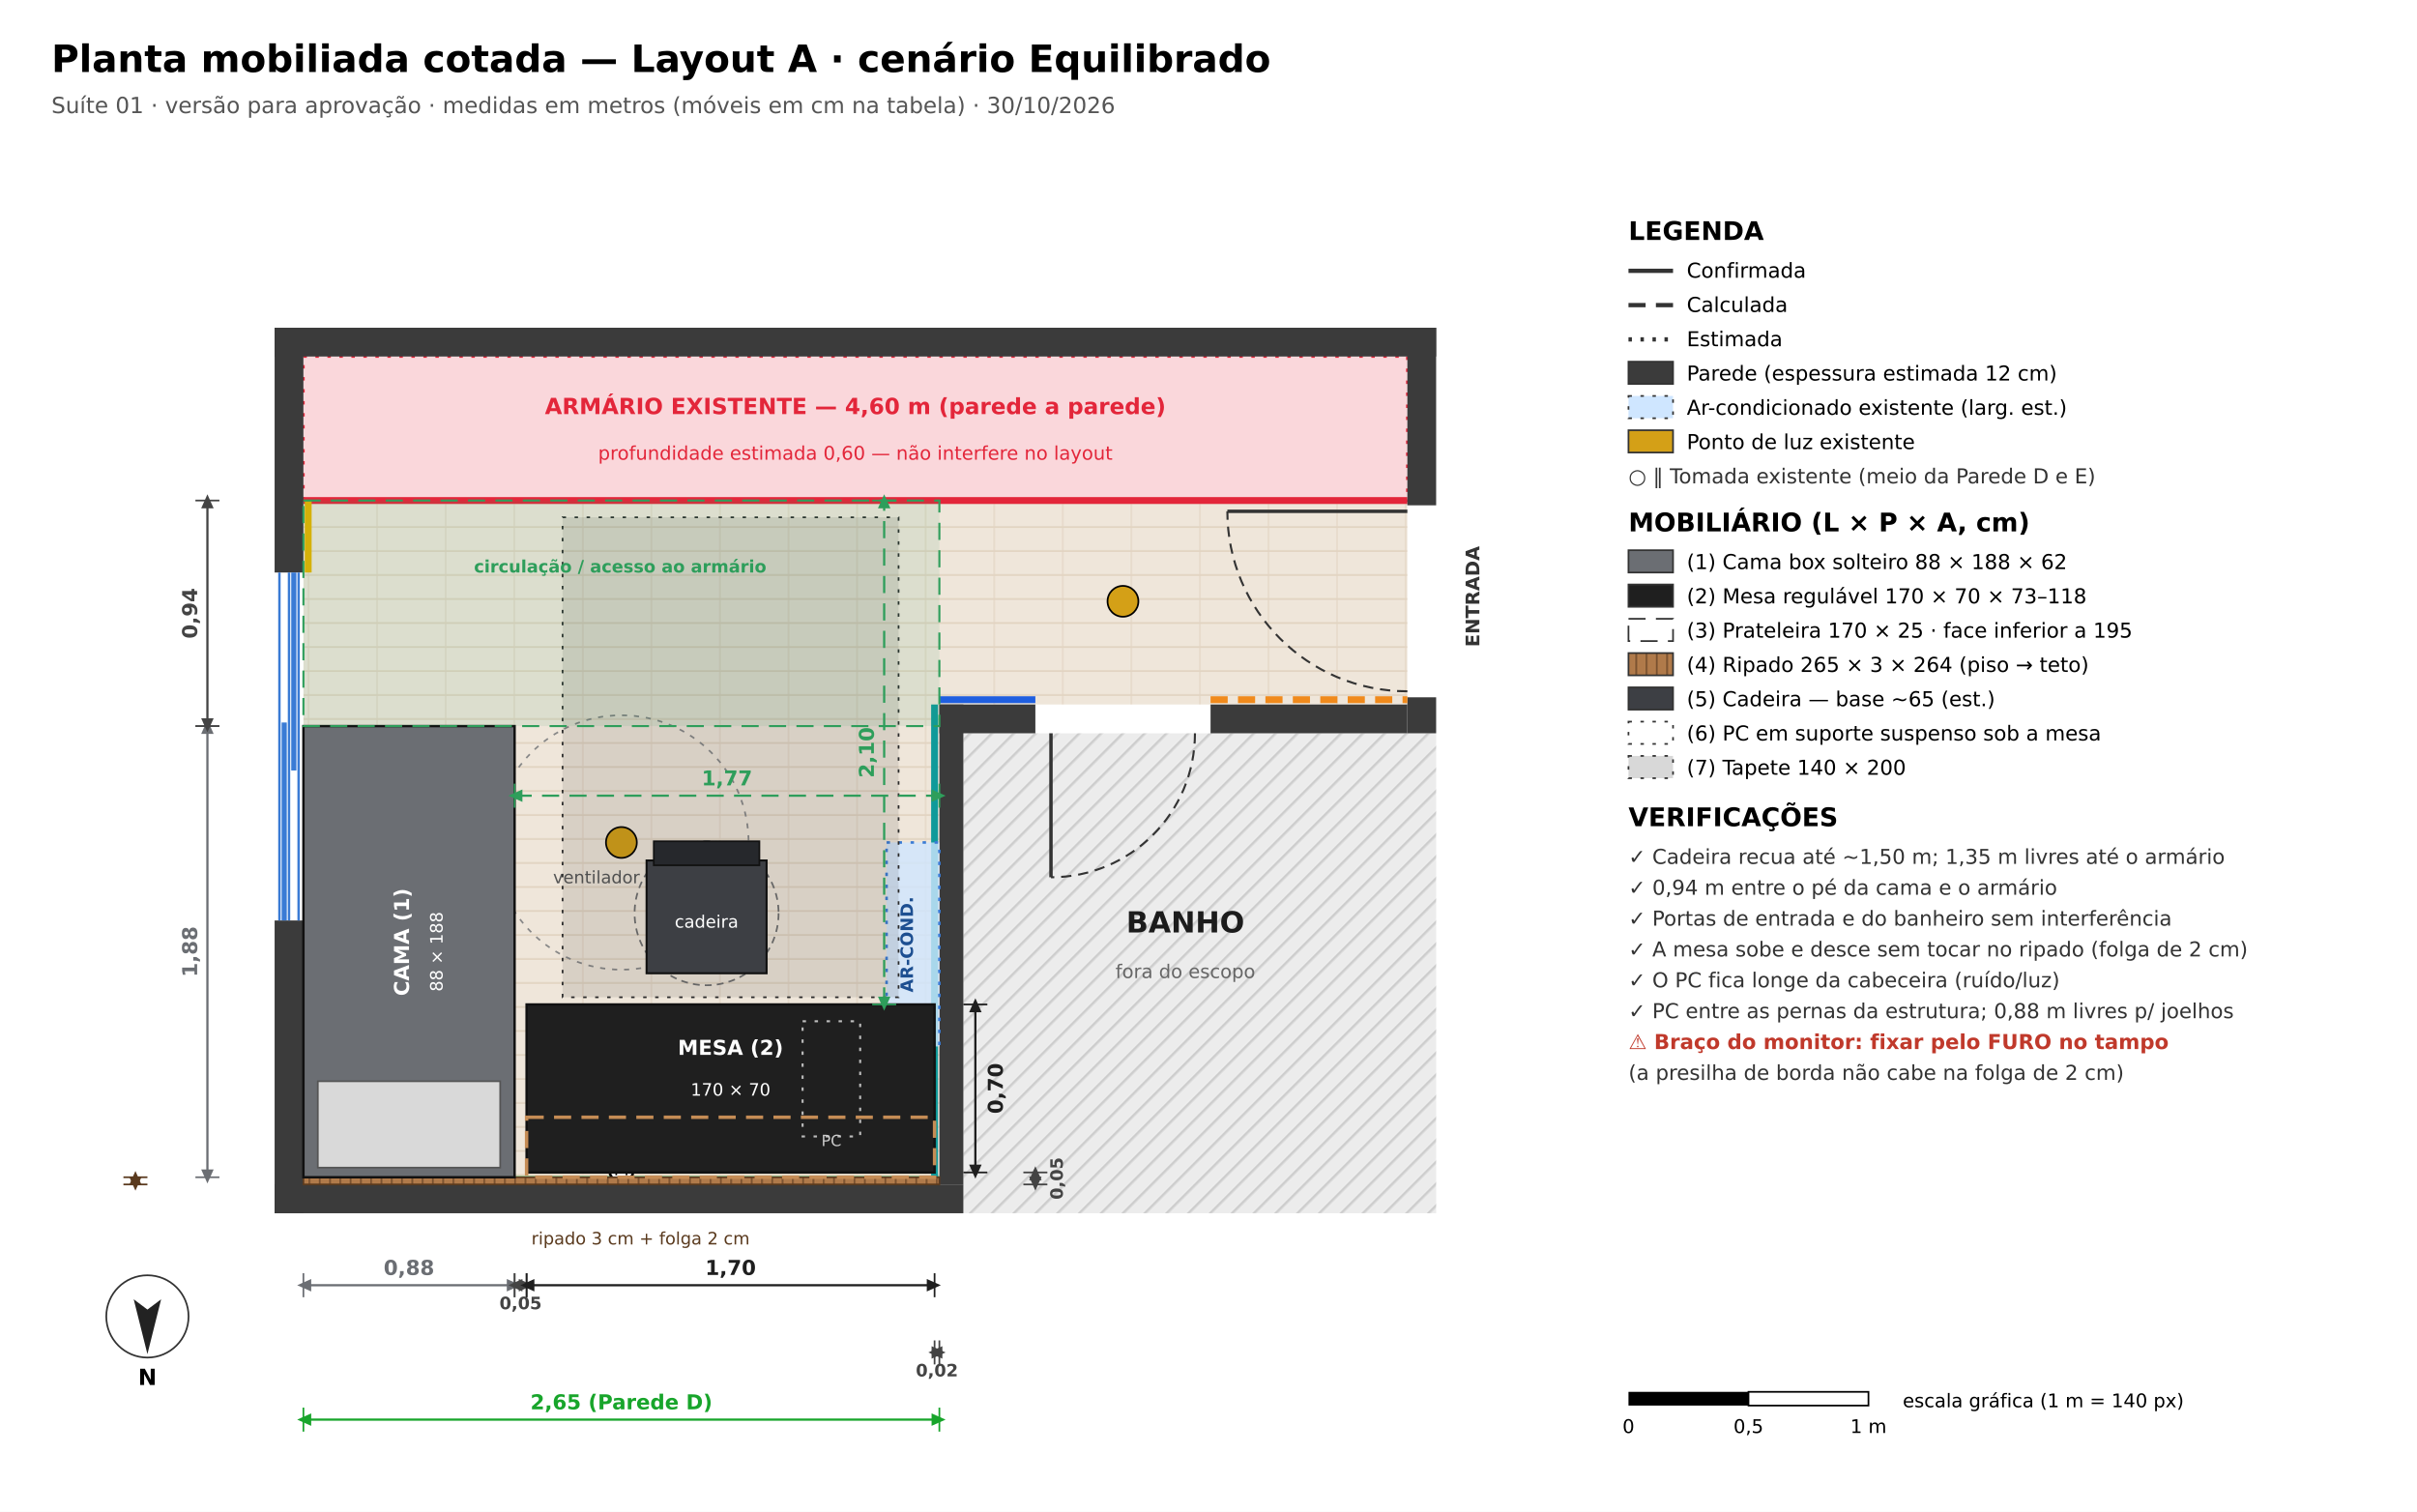
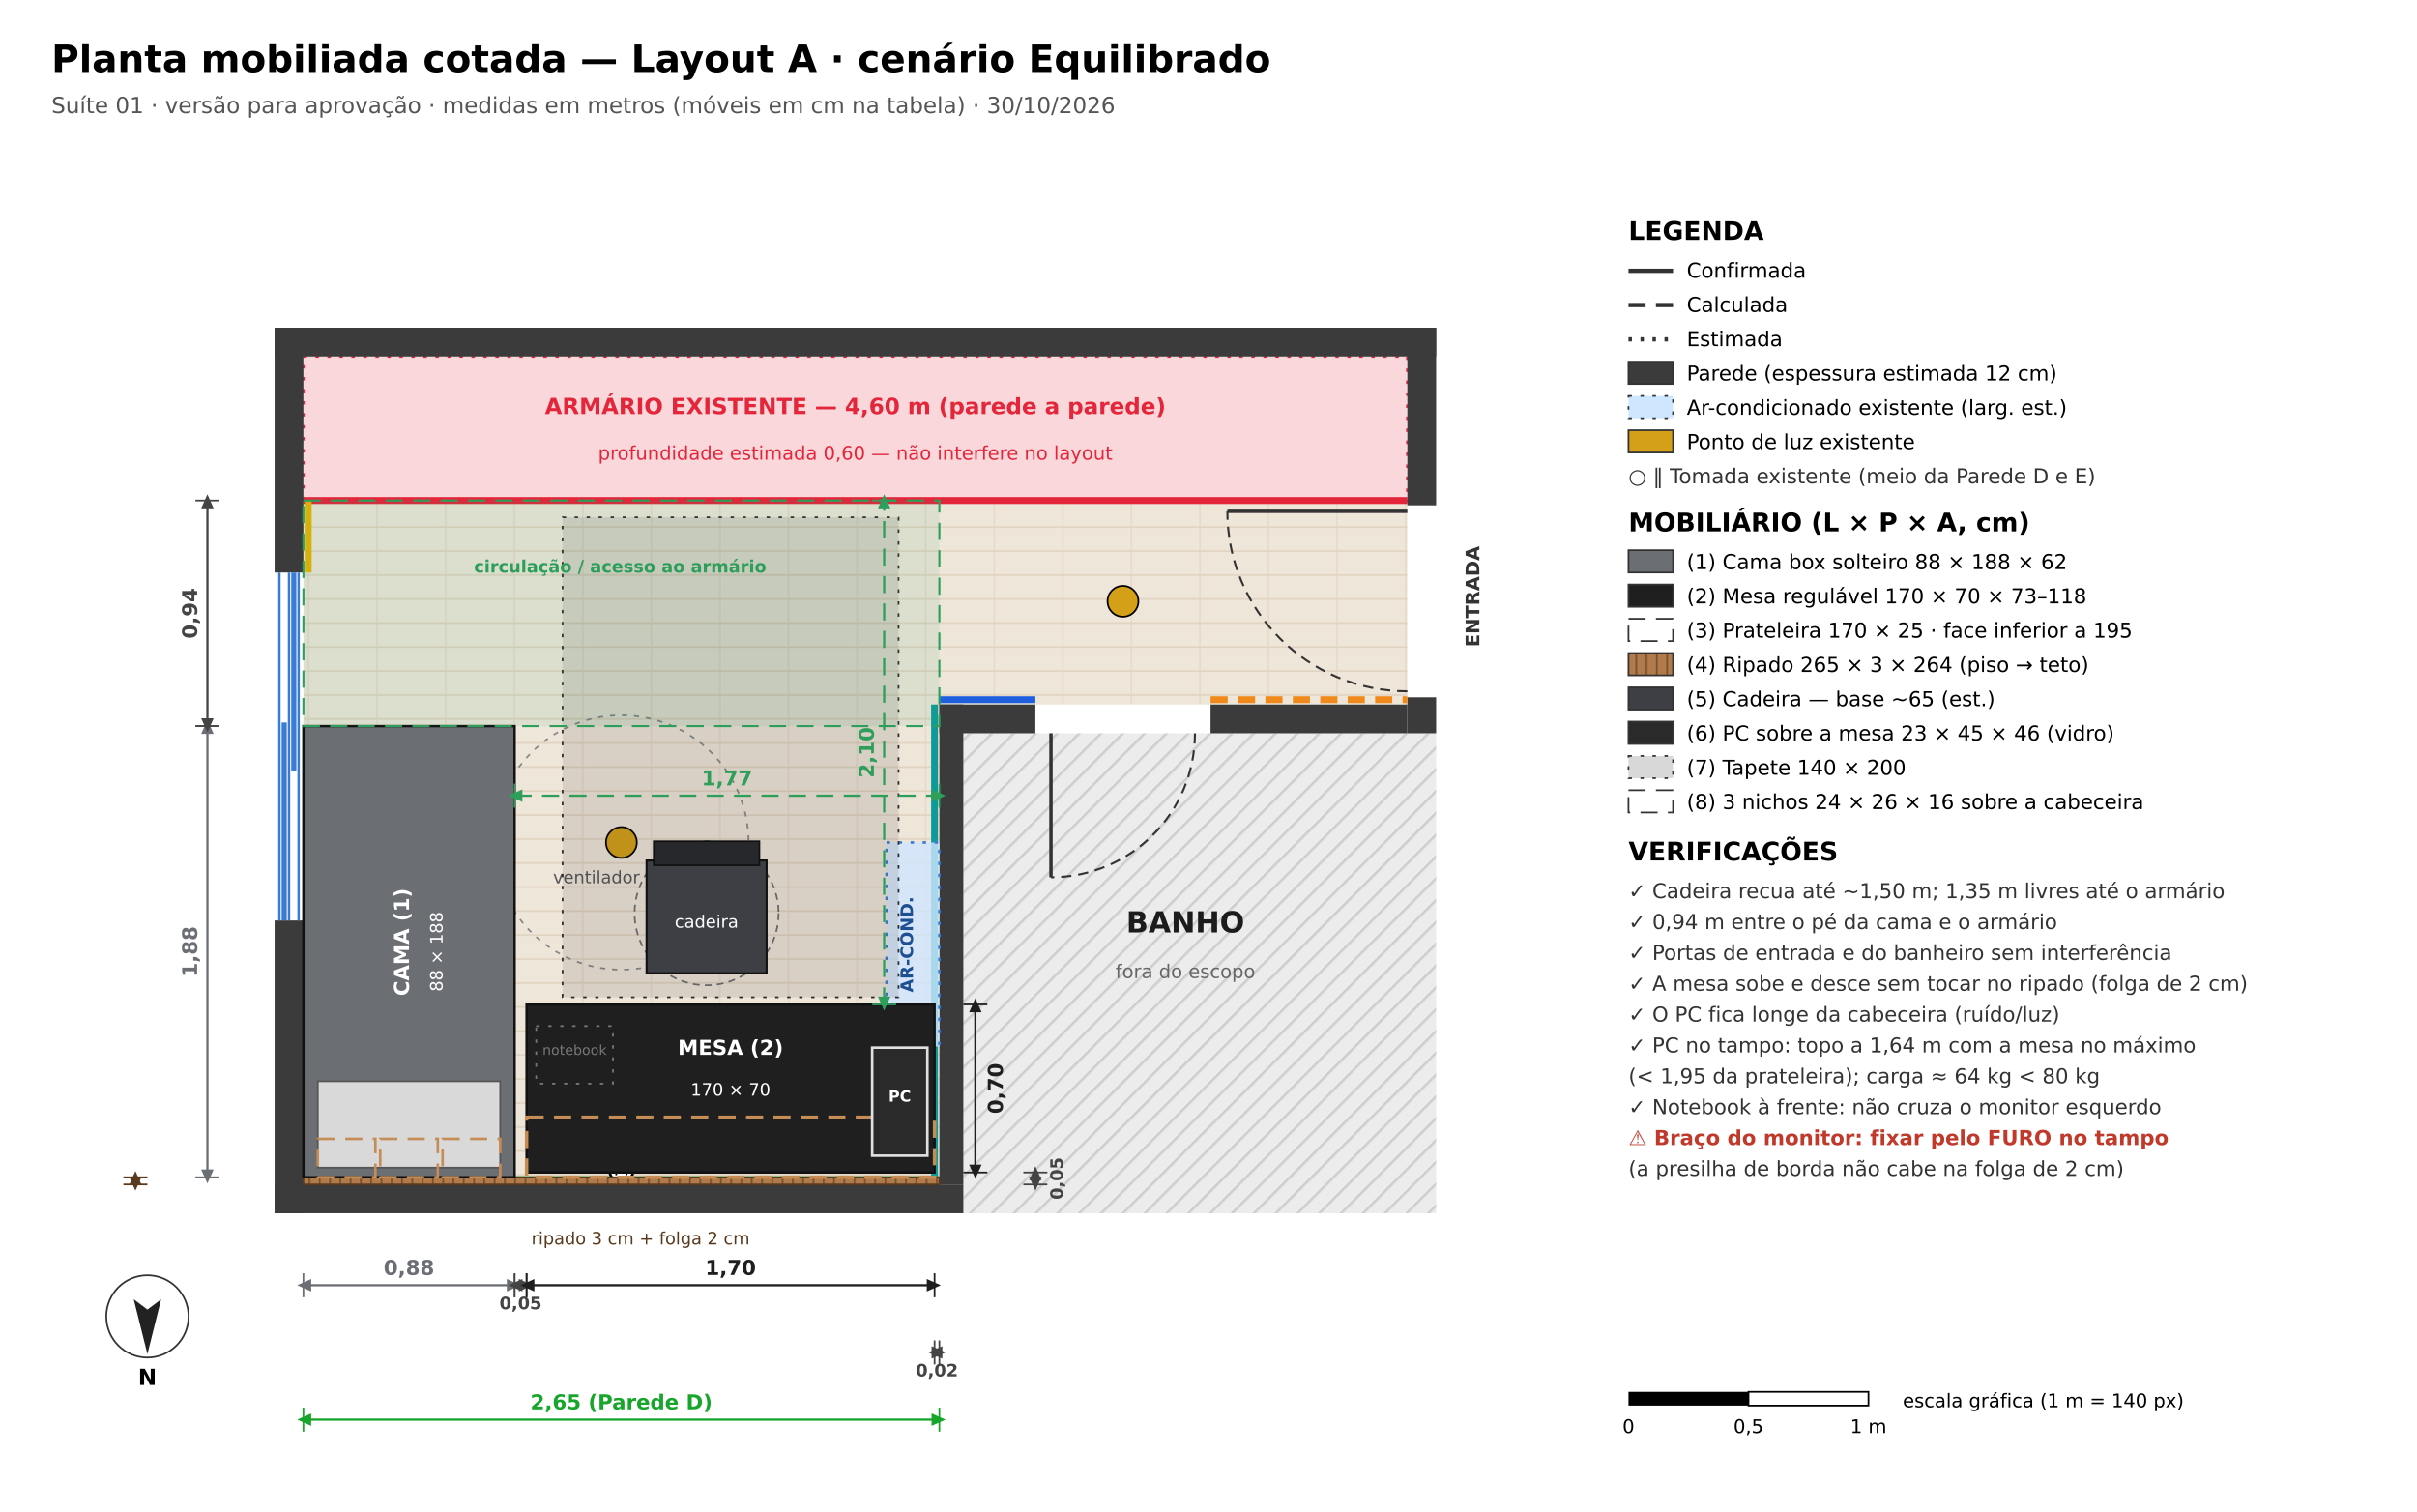
<svg xmlns="http://www.w3.org/2000/svg" width="1410" height="882" viewBox="0 0 1410 882" font-family="DejaVu Sans, Arial, sans-serif">
  <defs>
    <marker id="a" viewBox="0 0 10 10" refX="5" refY="5" markerWidth="7" markerHeight="7" orient="auto-start-reverse">
      <path d="M0,1 L9,5 L0,9 z" fill="context-stroke" />
    </marker>
    <pattern id="hatch" width="9" height="9" patternUnits="userSpaceOnUse" patternTransform="rotate(45)">
      <rect width="9" height="9" fill="#ececec" />
      <line x1="0" y1="0" x2="0" y2="9" stroke="#cfcfcf" stroke-width="3" />
    </pattern>
    <pattern id="rip" width="6" height="6" patternUnits="userSpaceOnUse">
      <rect width="6" height="6" fill="#b07a4a" />
      <line x1="0" y1="0" x2="0" y2="6" stroke="#7a5230" stroke-width="2" />
    </pattern>
    <pattern id="wood" width="40" height="14" patternUnits="userSpaceOnUse">
      <rect width="40" height="14" fill="#efe6da" />
      <line x1="0" y1="13.5" x2="40" y2="13.5" stroke="#e2d4c2" stroke-width="1" />
      <line x1="20" y1="0" x2="20" y2="14" stroke="#e2d4c2" stroke-width="0.6" />
    </pattern>
  </defs>
  <rect width="100%" height="100%" fill="#fff" />
  <text x="30" y="42" font-size="22" font-weight="bold">Planta mobiliada cotada — Layout A · cenário Equilibrado</text>
  <text x="30" y="66" font-size="13" fill="#555">Suíte 01 · versão para aprovação · medidas em metros (móveis em cm na tabela) · 30/10/2026</text>
  <g>
    <polygon points="177.0,691.0 548.0,691.0 548.0,411.0 821.0,411.0 821.0,292.0 177.0,292.0" fill="url(#wood)" />
  </g>
  <rect x="562.0" y="427.8" width="275.8" height="280.0" fill="url(#hatch)" fill-opacity="1" stroke="none" stroke-width="1" />
  <text x="691.5" y="544.0" font-size="17" fill="#1c1c1c" text-anchor="middle" font-weight="bold">BANHO</text>
  <text x="691.5" y="570.6" font-size="11" fill="#666" text-anchor="middle">fora do escopo</text>
  <rect x="177.0" y="208.0" width="644.0" height="84.0" fill="#e3263a" fill-opacity="0.18" stroke="#e3263a" stroke-width="1.5" stroke-dasharray="2 5" />
  <line x1="177.0" y1="292.0" x2="821.0" y2="292.0" stroke="#e3263a" stroke-width="4" />
  <text x="499.0" y="241.6" font-size="13" fill="#e3263a" text-anchor="middle" font-weight="bold">ARMÁRIO EXISTENTE — 4,60 m (parede a parede)</text>
  <text x="499.0" y="268.2" font-size="11" fill="#e3263a" text-anchor="middle">profundidade estimada 0,60 — não interfere no layout</text>
  <rect x="160.2" y="691.0" width="401.8" height="16.8" fill="#3b3b3b" fill-opacity="1" stroke="none" stroke-width="1" />
  <rect x="160.2" y="537.0" width="16.8" height="170.8" fill="#3b3b3b" fill-opacity="1" stroke="none" stroke-width="1" />
  <rect x="160.2" y="191.2" width="16.8" height="142.8" fill="#3b3b3b" fill-opacity="1" stroke="none" stroke-width="1" />
  <rect x="548.0" y="411.0" width="14.0" height="280.0" fill="#3b3b3b" fill-opacity="1" stroke="none" stroke-width="1" />
  <rect x="548.0" y="411.0" width="56.0" height="16.8" fill="#3b3b3b" fill-opacity="1" stroke="none" stroke-width="1" />
  <rect x="706.2" y="411.0" width="114.8" height="16.8" fill="#3b3b3b" fill-opacity="1" stroke="none" stroke-width="1" />
  <rect x="821.0" y="406.8" width="16.8" height="21.0" fill="#3b3b3b" fill-opacity="1" stroke="none" stroke-width="1" />
  <rect x="821.0" y="191.2" width="16.8" height="103.6" fill="#3b3b3b" fill-opacity="1" stroke="none" stroke-width="1" />
  <rect x="160.2" y="191.2" width="677.6" height="16.8" fill="#3b3b3b" fill-opacity="1" stroke="none" stroke-width="1" />
  <line x1="177.0" y1="688.2" x2="548.0" y2="688.2" stroke="#18a52b" stroke-width="4" />
  <line x1="545.2" y1="691.0" x2="545.2" y2="411.0" stroke="#0f9a9a" stroke-width="4" />
  <line x1="179.8" y1="691.0" x2="179.8" y2="537.0" stroke="#a12de0" stroke-width="4" />
  <line x1="179.8" y1="334.0" x2="179.8" y2="292.0" stroke="#e8b400" stroke-width="4" />
  <line x1="548.0" y1="408.2" x2="604.0" y2="408.2" stroke="#1f5fe0" stroke-width="4" />
  <line x1="706.2" y1="408.2" x2="821.0" y2="408.2" stroke="#f08a1c" stroke-width="4" stroke-dasharray="10 6" />
  <line x1="163.0" y1="537.0" x2="163.0" y2="334.0" stroke="#3a7bd5" stroke-width="1.4" />
  <line x1="168.6" y1="537.0" x2="168.6" y2="334.0" stroke="#3a7bd5" stroke-width="1.4" />
  <line x1="174.2" y1="537.0" x2="174.2" y2="334.0" stroke="#3a7bd5" stroke-width="1.4" />
  <line x1="165.8" y1="537.0" x2="165.8" y2="421.5" stroke="#3a7bd5" stroke-width="3" />
  <line x1="171.4" y1="449.5" x2="171.4" y2="334.0" stroke="#3a7bd5" stroke-width="3" />
  <path d="M 697.1 427.8 A 84.0 84.0 0 0 1 613.1 511.8" fill="none" stroke="#333" stroke-width="1.2" stroke-dasharray="6 4" />
  <line x1="613.1" y1="427.8" x2="613.1" y2="511.8" stroke="#333" stroke-width="2" />
  <path d="M 821.0 403.3 A 105.0 105.0 0 0 1 716.0 298.3" fill="none" stroke="#333" stroke-width="1.2" stroke-dasharray="6 4" />
  <line x1="821.0" y1="298.3" x2="716.0" y2="298.3" stroke="#333" stroke-width="2" />
  <text x="863.0" y="348.0" font-size="11" fill="#333" text-anchor="middle" font-weight="bold" transform="rotate(-90 863.0 348.0)">ENTRADA</text>
  <rect x="517.2" y="491.5" width="30.8" height="119.0" fill="#cfe6ff" fill-opacity="0.8" stroke="#3a7bd5" stroke-width="1.5" stroke-dasharray="2 5" />
  <text x="532.6" y="551.0" font-size="10" fill="#1d4f91" text-anchor="middle" font-weight="bold" transform="rotate(-90 532.6 551.0)">AR-COND.</text>
  <circle cx="362.5" cy="682.6" r="7" fill="#fff" stroke="#000" stroke-width="1.5" />
  <line x1="359.5" y1="679.6" x2="359.5" y2="685.6" stroke="#000" />
  <line x1="365.5" y1="679.6" x2="365.5" y2="685.6" stroke="#000" />
  <circle cx="185.4" cy="491.5" r="7" fill="#fff" stroke="#000" stroke-width="1.5" />
  <line x1="182.4" y1="488.5" x2="182.4" y2="494.5" stroke="#000" />
  <line x1="188.4" y1="488.5" x2="188.4" y2="494.5" stroke="#000" />
  <circle cx="362.5" cy="491.5" r="74.2" fill="none" stroke="#888" stroke-dasharray="3 4" />
  <circle cx="362.5" cy="491.5" r="9" fill="#d4a017" stroke="#000" />
  <text x="362.5" y="515.3" font-size="10" fill="#555" text-anchor="middle">ventilador + luz</text>
  <circle cx="655.1" cy="350.8" r="9" fill="#d4a017" stroke="#000" />
  <g transform="translate(86.0,768.0)">
    <circle r="24" fill="#fff" stroke="#333" />
    <polygon points="0,22 -8,-10 0,-4 8,-10" fill="#222" />
    <text y="40" font-size="13" text-anchor="middle" font-weight="bold">N</text>
  </g>
  <rect x="177.0" y="686.8" width="371.0" height="4.2" fill="url(#rip)" fill-opacity="1" stroke="#5a3a1e" stroke-width="1" />
  <rect x="328.2" y="301.8" width="196.0" height="280.0" fill="#2b2b2b" fill-opacity="0.12" stroke="#2b2b2b" stroke-width="1" stroke-dasharray="2 5" />
  <rect x="177.0" y="423.6" width="123.2" height="263.2" fill="#6b6e73" fill-opacity="1" stroke="#111" stroke-width="1.4" />
  <text x="238.6" y="549.6" font-size="12" fill="#fff" text-anchor="middle" font-weight="bold" transform="rotate(-90 238.6 549.6)">CAMA (1)</text>
  <text x="258.2" y="555.2" font-size="10" fill="#fff" text-anchor="middle" transform="rotate(-90 258.2 555.2)">88 × 188</text>
  <rect x="185.4" y="630.8" width="106.4" height="50.4" fill="#d9d9d9" fill-opacity="1" stroke="#555" stroke-width="1" />
  <rect x="307.2" y="586.0" width="238.0" height="98.0" fill="#1f1f1f" fill-opacity="1" stroke="#111" stroke-width="1.4" />
  <text x="426.2" y="615.4" font-size="12" fill="#fff" text-anchor="middle" font-weight="bold">MESA (2)</text>
  <text x="426.2" y="639.2" font-size="10" fill="#fff" text-anchor="middle">170 × 70</text>
  <rect x="307.2" y="651.8" width="238.0" height="35.0" fill="none" fill-opacity="1" stroke="#c58c55" stroke-width="2" stroke-dasharray="10 6" />
-   <rect x="468.2" y="595.8" width="33.6" height="67.2" fill="none" fill-opacity="1" stroke="#bbb" stroke-width="1.2" stroke-dasharray="2 5" />
-   <text x="485.0" y="668.6" font-size="9" fill="#ccc" text-anchor="middle">PC</text>
+   <rect x="508.8" y="611.2" width="32.2" height="63.0" fill="#2a2a2a" fill-opacity="1" stroke="#e0e0e0" stroke-width="1.5" />
+   <text x="524.9" y="642.7" font-size="9" fill="#fff" text-anchor="middle" font-weight="bold">PC</text>
+   <rect x="312.8" y="598.6" width="44.8" height="33.6" fill="none" fill-opacity="1" stroke="#777" stroke-width="1.0" stroke-dasharray="2 5" />
+   <text x="335.2" y="615.4" font-size="8" fill="#777" text-anchor="middle">notebook</text>
+   <rect x="185.4" y="664.4" width="33.6" height="22.4" fill="none" fill-opacity="1" stroke="#c58c55" stroke-width="1.5" stroke-dasharray="10 6" />
+   <rect x="221.8" y="664.4" width="33.6" height="22.4" fill="none" fill-opacity="1" stroke="#c58c55" stroke-width="1.5" stroke-dasharray="10 6" />
+   <rect x="258.2" y="664.4" width="33.6" height="22.4" fill="none" fill-opacity="1" stroke="#c58c55" stroke-width="1.5" stroke-dasharray="10 6" />
  <circle cx="412.2" cy="532.8" r="42.0" fill="none" stroke="#666" stroke-dasharray="4 3" />
  <rect x="377.2" y="502.0" width="70.0" height="65.8" fill="#3d3f44" fill-opacity="1" stroke="#111" stroke-width="1.2" />
  <rect x="381.4" y="490.8" width="61.6" height="14.0" fill="#26282c" fill-opacity="1" stroke="#111" stroke-width="1" />
  <text x="412.2" y="541.2" font-size="10" fill="#fff" text-anchor="middle">cadeira</text>
  <rect x="177.0" y="292.0" width="371.0" height="131.6" fill="#2e9e5b" fill-opacity="0.1" stroke="#2e9e5b" stroke-width="1.2" stroke-dasharray="10 6" />
  <text x="362.5" y="357.8" font-size="10" fill="#2e9e5b" text-anchor="middle" font-weight="bold" />
  <text x="361.8" y="334.0" font-size="10" fill="#2e9e5b" text-anchor="middle" font-weight="bold">circulação / acesso ao armário</text>
  <line x1="177.0" y1="749.8" x2="300.2" y2="749.8" stroke="#6b6e73" stroke-width="1.3" marker-start="url(#a)" marker-end="url(#a)" />
  <line x1="177.0" y1="742.8" x2="177.0" y2="756.8" stroke="#6b6e73" />
  <line x1="300.2" y1="742.8" x2="300.2" y2="756.8" stroke="#6b6e73" />
  <text x="238.6" y="743.8" font-size="12" fill="#6b6e73" text-anchor="middle" font-weight="bold">0,88</text>
  <line x1="300.2" y1="749.8" x2="307.2" y2="749.8" stroke="#444" stroke-width="1.3" marker-start="url(#a)" marker-end="url(#a)" />
  <line x1="300.2" y1="742.8" x2="300.2" y2="756.8" stroke="#444" />
  <line x1="307.2" y1="742.8" x2="307.2" y2="756.8" stroke="#444" />
  <text x="303.7" y="763.8" font-size="10" fill="#444" text-anchor="middle" font-weight="bold">0,05</text>
  <line x1="307.2" y1="749.8" x2="545.2" y2="749.8" stroke="#1f1f1f" stroke-width="1.3" marker-start="url(#a)" marker-end="url(#a)" />
  <line x1="307.2" y1="742.8" x2="307.2" y2="756.8" stroke="#1f1f1f" />
  <line x1="545.2" y1="742.8" x2="545.2" y2="756.8" stroke="#1f1f1f" />
  <text x="426.2" y="743.8" font-size="12" fill="#1f1f1f" text-anchor="middle" font-weight="bold">1,70</text>
  <line x1="545.2" y1="789.0" x2="548.0" y2="789.0" stroke="#444" stroke-width="1.3" marker-start="url(#a)" marker-end="url(#a)" />
  <line x1="545.2" y1="782.0" x2="545.2" y2="796.0" stroke="#444" />
  <line x1="548.0" y1="782.0" x2="548.0" y2="796.0" stroke="#444" />
  <text x="546.6" y="803.0" font-size="10" fill="#444" text-anchor="middle" font-weight="bold">0,02</text>
  <line x1="177.0" y1="828.2" x2="548.0" y2="828.2" stroke="#18a52b" stroke-width="1.3" marker-start="url(#a)" marker-end="url(#a)" />
  <line x1="177.0" y1="821.2" x2="177.0" y2="835.2" stroke="#18a52b" />
  <line x1="548.0" y1="821.2" x2="548.0" y2="835.2" stroke="#18a52b" />
  <text x="362.5" y="822.2" font-size="12" fill="#18a52b" text-anchor="middle" font-weight="bold">2,65 (Parede D)</text>
  <line x1="121.0" y1="686.8" x2="121.0" y2="423.6" stroke="#6b6e73" stroke-width="1.3" marker-start="url(#a)" marker-end="url(#a)" />
  <line x1="114.0" y1="686.8" x2="128.0" y2="686.8" stroke="#6b6e73" />
  <line x1="114.0" y1="423.6" x2="128.0" y2="423.6" stroke="#6b6e73" />
  <text x="115.0" y="555.2" font-size="12" fill="#6b6e73" text-anchor="middle" font-weight="bold" transform="rotate(-90 115.0 555.2)">1,88</text>
  <line x1="121.0" y1="423.6" x2="121.0" y2="292.0" stroke="#444" stroke-width="1.3" marker-start="url(#a)" marker-end="url(#a)" />
  <line x1="114.0" y1="423.6" x2="128.0" y2="423.6" stroke="#444" />
  <line x1="114.0" y1="292.0" x2="128.0" y2="292.0" stroke="#444" />
  <text x="115.0" y="357.8" font-size="12" fill="#444" text-anchor="middle" font-weight="bold" transform="rotate(-90 115.0 357.8)">0,94</text>
  <line x1="79.0" y1="691.0" x2="79.0" y2="686.8" stroke="#5a3a1e" stroke-width="1.3" marker-start="url(#a)" marker-end="url(#a)" />
  <line x1="72.0" y1="691.0" x2="86.0" y2="691.0" stroke="#5a3a1e" />
  <line x1="72.0" y1="686.8" x2="86.0" y2="686.8" stroke="#5a3a1e" />
  <text x="73.0" y="688.9" font-size="12" fill="#5a3a1e" text-anchor="middle" font-weight="bold" transform="rotate(-90 73.0 688.9)" />
  <line x1="569.0" y1="684.0" x2="569.0" y2="586.0" stroke="#1f1f1f" stroke-width="1.3" marker-start="url(#a)" marker-end="url(#a)" />
  <line x1="562.0" y1="684.0" x2="576.0" y2="684.0" stroke="#1f1f1f" />
  <line x1="562.0" y1="586.0" x2="576.0" y2="586.0" stroke="#1f1f1f" />
  <text x="585.0" y="635.0" font-size="12" fill="#1f1f1f" text-anchor="middle" font-weight="bold" transform="rotate(-90 585.0 635.0)">0,70</text>
  <line x1="604.0" y1="691.0" x2="604.0" y2="684.0" stroke="#444" stroke-width="1.3" marker-start="url(#a)" marker-end="url(#a)" />
  <line x1="597.0" y1="691.0" x2="611.0" y2="691.0" stroke="#444" />
  <line x1="597.0" y1="684.0" x2="611.0" y2="684.0" stroke="#444" />
  <text x="620.0" y="687.5" font-size="10" fill="#444" text-anchor="middle" font-weight="bold" transform="rotate(-90 620.0 687.5)">0,05</text>
  <line x1="515.8" y1="586.0" x2="515.8" y2="292.0" stroke="#2e9e5b" stroke-width="1.3" marker-start="url(#a)" marker-end="url(#a)" stroke-dasharray="10 6" />
  <line x1="508.8" y1="586.0" x2="522.8" y2="586.0" stroke="#2e9e5b" />
  <line x1="508.8" y1="292.0" x2="522.8" y2="292.0" stroke="#2e9e5b" />
  <text x="509.8" y="439.0" font-size="12" fill="#2e9e5b" text-anchor="middle" font-weight="bold" transform="rotate(-90 509.8 439.0)">2,10</text>
  <line x1="300.2" y1="464.2" x2="548.0" y2="464.2" stroke="#2e9e5b" stroke-width="1.3" marker-start="url(#a)" marker-end="url(#a)" stroke-dasharray="10 6" />
  <line x1="300.2" y1="457.2" x2="300.2" y2="471.2" stroke="#2e9e5b" />
  <line x1="548.0" y1="457.2" x2="548.0" y2="471.2" stroke="#2e9e5b" />
  <text x="424.1" y="458.2" font-size="12" fill="#2e9e5b" text-anchor="middle" font-weight="bold">1,77</text>
  <text x="310.0" y="726.0" font-size="10" fill="#5a3a1e" text-anchor="start">ripado 3 cm + folga 2 cm</text>
  <text x="950.0" y="140" font-size="15" font-weight="bold">LEGENDA</text>
  <line x1="950.0" y1="158" x2="976.0" y2="158" stroke="#333" stroke-width="2.5" />
  <text x="984.0" y="162" font-size="12">Confirmada</text>
  <line x1="950.0" y1="178" x2="976.0" y2="178" stroke="#333" stroke-width="2.5" stroke-dasharray="10 6" />
  <text x="984.0" y="182" font-size="12">Calculada</text>
  <line x1="950.0" y1="198" x2="976.0" y2="198" stroke="#333" stroke-width="2.5" stroke-dasharray="2 5" />
  <text x="984.0" y="202" font-size="12">Estimada</text>
  <rect x="950.0" y="211" width="26" height="13" fill="#3b3b3b" stroke="#333" />
  <text x="984.0" y="222" font-size="12">Parede (espessura estimada 12 cm)</text>
  <rect x="950.0" y="231" width="26" height="13" fill="#cfe6ff" stroke="#333" stroke-dasharray="2 5" />
  <text x="984.0" y="242" font-size="12">Ar-condicionado existente (larg. est.)</text>
  <rect x="950.0" y="251" width="26" height="13" fill="#d4a017" stroke="#333" />
  <text x="984.0" y="262" font-size="12">Ponto de luz existente</text>
  <text x="950.0" y="282" font-size="12" fill="#333">○ ‖  Tomada existente (meio da Parede D e E)</text>
  <text x="950.0" y="310" font-size="15" font-weight="bold">MOBILIÁRIO (L × P × A, cm)</text>
  <rect x="950.0" y="321" width="26" height="13" fill="#6b6e73" stroke="#333" />
  <text x="984.0" y="332" font-size="12">(1) Cama box solteiro 88 × 188 × 62</text>
  <rect x="950.0" y="341" width="26" height="13" fill="#1f1f1f" stroke="#333" />
  <text x="984.0" y="352" font-size="12">(2) Mesa regulável 170 × 70 × 73–118</text>
  <rect x="950.0" y="361" width="26" height="13" fill="#ffffff" stroke="#333" stroke-dasharray="10 6" />
  <text x="984.0" y="372" font-size="12">(3) Prateleira 170 × 25 · face inferior a 195</text>
  <rect x="950.0" y="381" width="26" height="13" fill="url(#rip)" stroke="#333" />
  <text x="984.0" y="392" font-size="12">(4) Ripado 265 × 3 × 264 (piso → teto)</text>
  <rect x="950.0" y="401" width="26" height="13" fill="#3d3f44" stroke="#333" />
  <text x="984.0" y="412" font-size="12">(5) Cadeira — base ~65 (est.)</text>
-   <rect x="950.0" y="421" width="26" height="13" fill="#ffffff" stroke="#333" stroke-dasharray="2 5" />
-   <text x="984.0" y="432" font-size="12">(6) PC em suporte suspenso sob a mesa</text>
+   <rect x="950.0" y="421" width="26" height="13" fill="#2a2a2a" stroke="#333" />
+   <text x="984.0" y="432" font-size="12">(6) PC sobre a mesa 23 × 45 × 46 (vidro)</text>
  <rect x="950.0" y="441" width="26" height="13" fill="#d8d8d8" stroke="#333" stroke-dasharray="2 5" />
  <text x="984.0" y="452" font-size="12">(7) Tapete 140 × 200</text>
-   <text x="950.0" y="482" font-size="15" font-weight="bold">VERIFICAÇÕES</text>
-   <text x="950.0" y="504" font-size="12" fill="#333">✓ Cadeira recua até ~1,50 m; 1,35 m livres até o armário</text>
-   <text x="950.0" y="522" font-size="12" fill="#333">✓ 0,94 m entre o pé da cama e o armário</text>
-   <text x="950.0" y="540" font-size="12" fill="#333">✓ Portas de entrada e do banheiro sem interferência</text>
-   <text x="950.0" y="558" font-size="12" fill="#333">✓ A mesa sobe e desce sem tocar no ripado (folga de 2 cm)</text>
-   <text x="950.0" y="576" font-size="12" fill="#333">✓ O PC fica longe da cabeceira (ruído/luz)</text>
-   <text x="950.0" y="594" font-size="12" fill="#333">✓ PC entre as pernas da estrutura; 0,88 m livres p/ joelhos</text>
-   <text x="950.0" y="612" font-size="12" fill="#c0392b" font-weight="bold">⚠ Braço do monitor: fixar pelo FURO no tampo</text>
-   <text x="950.0" y="630" font-size="12" fill="#333">   (a presilha de borda não cabe na folga de 2 cm)</text>
+   <rect x="950.0" y="461" width="26" height="13" fill="#ffffff" stroke="#333" stroke-dasharray="10 6" />
+   <text x="984.0" y="472" font-size="12">(8) 3 nichos 24 × 26 × 16 sobre a cabeceira</text>
+   <text x="950.0" y="502" font-size="15" font-weight="bold">VERIFICAÇÕES</text>
+   <text x="950.0" y="524" font-size="12" fill="#333">✓ Cadeira recua até ~1,50 m; 1,35 m livres até o armário</text>
+   <text x="950.0" y="542" font-size="12" fill="#333">✓ 0,94 m entre o pé da cama e o armário</text>
+   <text x="950.0" y="560" font-size="12" fill="#333">✓ Portas de entrada e do banheiro sem interferência</text>
+   <text x="950.0" y="578" font-size="12" fill="#333">✓ A mesa sobe e desce sem tocar no ripado (folga de 2 cm)</text>
+   <text x="950.0" y="596" font-size="12" fill="#333">✓ O PC fica longe da cabeceira (ruído/luz)</text>
+   <text x="950.0" y="614" font-size="12" fill="#333">✓ PC no tampo: topo a 1,64 m com a mesa no máximo</text>
+   <text x="950.0" y="632" font-size="12" fill="#333">   (&lt; 1,95 da prateleira); carga ≈ 64 kg &lt; 80 kg</text>
+   <text x="950.0" y="650" font-size="12" fill="#333">✓ Notebook à frente: não cruza o monitor esquerdo</text>
+   <text x="950.0" y="668" font-size="12" fill="#c0392b" font-weight="bold">⚠ Braço do monitor: fixar pelo FURO no tampo</text>
+   <text x="950.0" y="686" font-size="12" fill="#333">   (a presilha de borda não cabe na folga de 2 cm)</text>
  <rect x="950.0" y="812" width="70.0" height="8" fill="#000" />
  <rect x="1020.0" y="812" width="70.0" height="8" fill="#fff" stroke="#000" />
  <text x="950.0" y="836" font-size="11" text-anchor="middle">0</text>
  <text x="1020.0" y="836" font-size="11" text-anchor="middle">0,5</text>
  <text x="1090.0" y="836" font-size="11" text-anchor="middle">1 m</text>
  <text x="1110.0" y="821" font-size="11">escala gráfica (1 m = 140 px)</text>
</svg>
